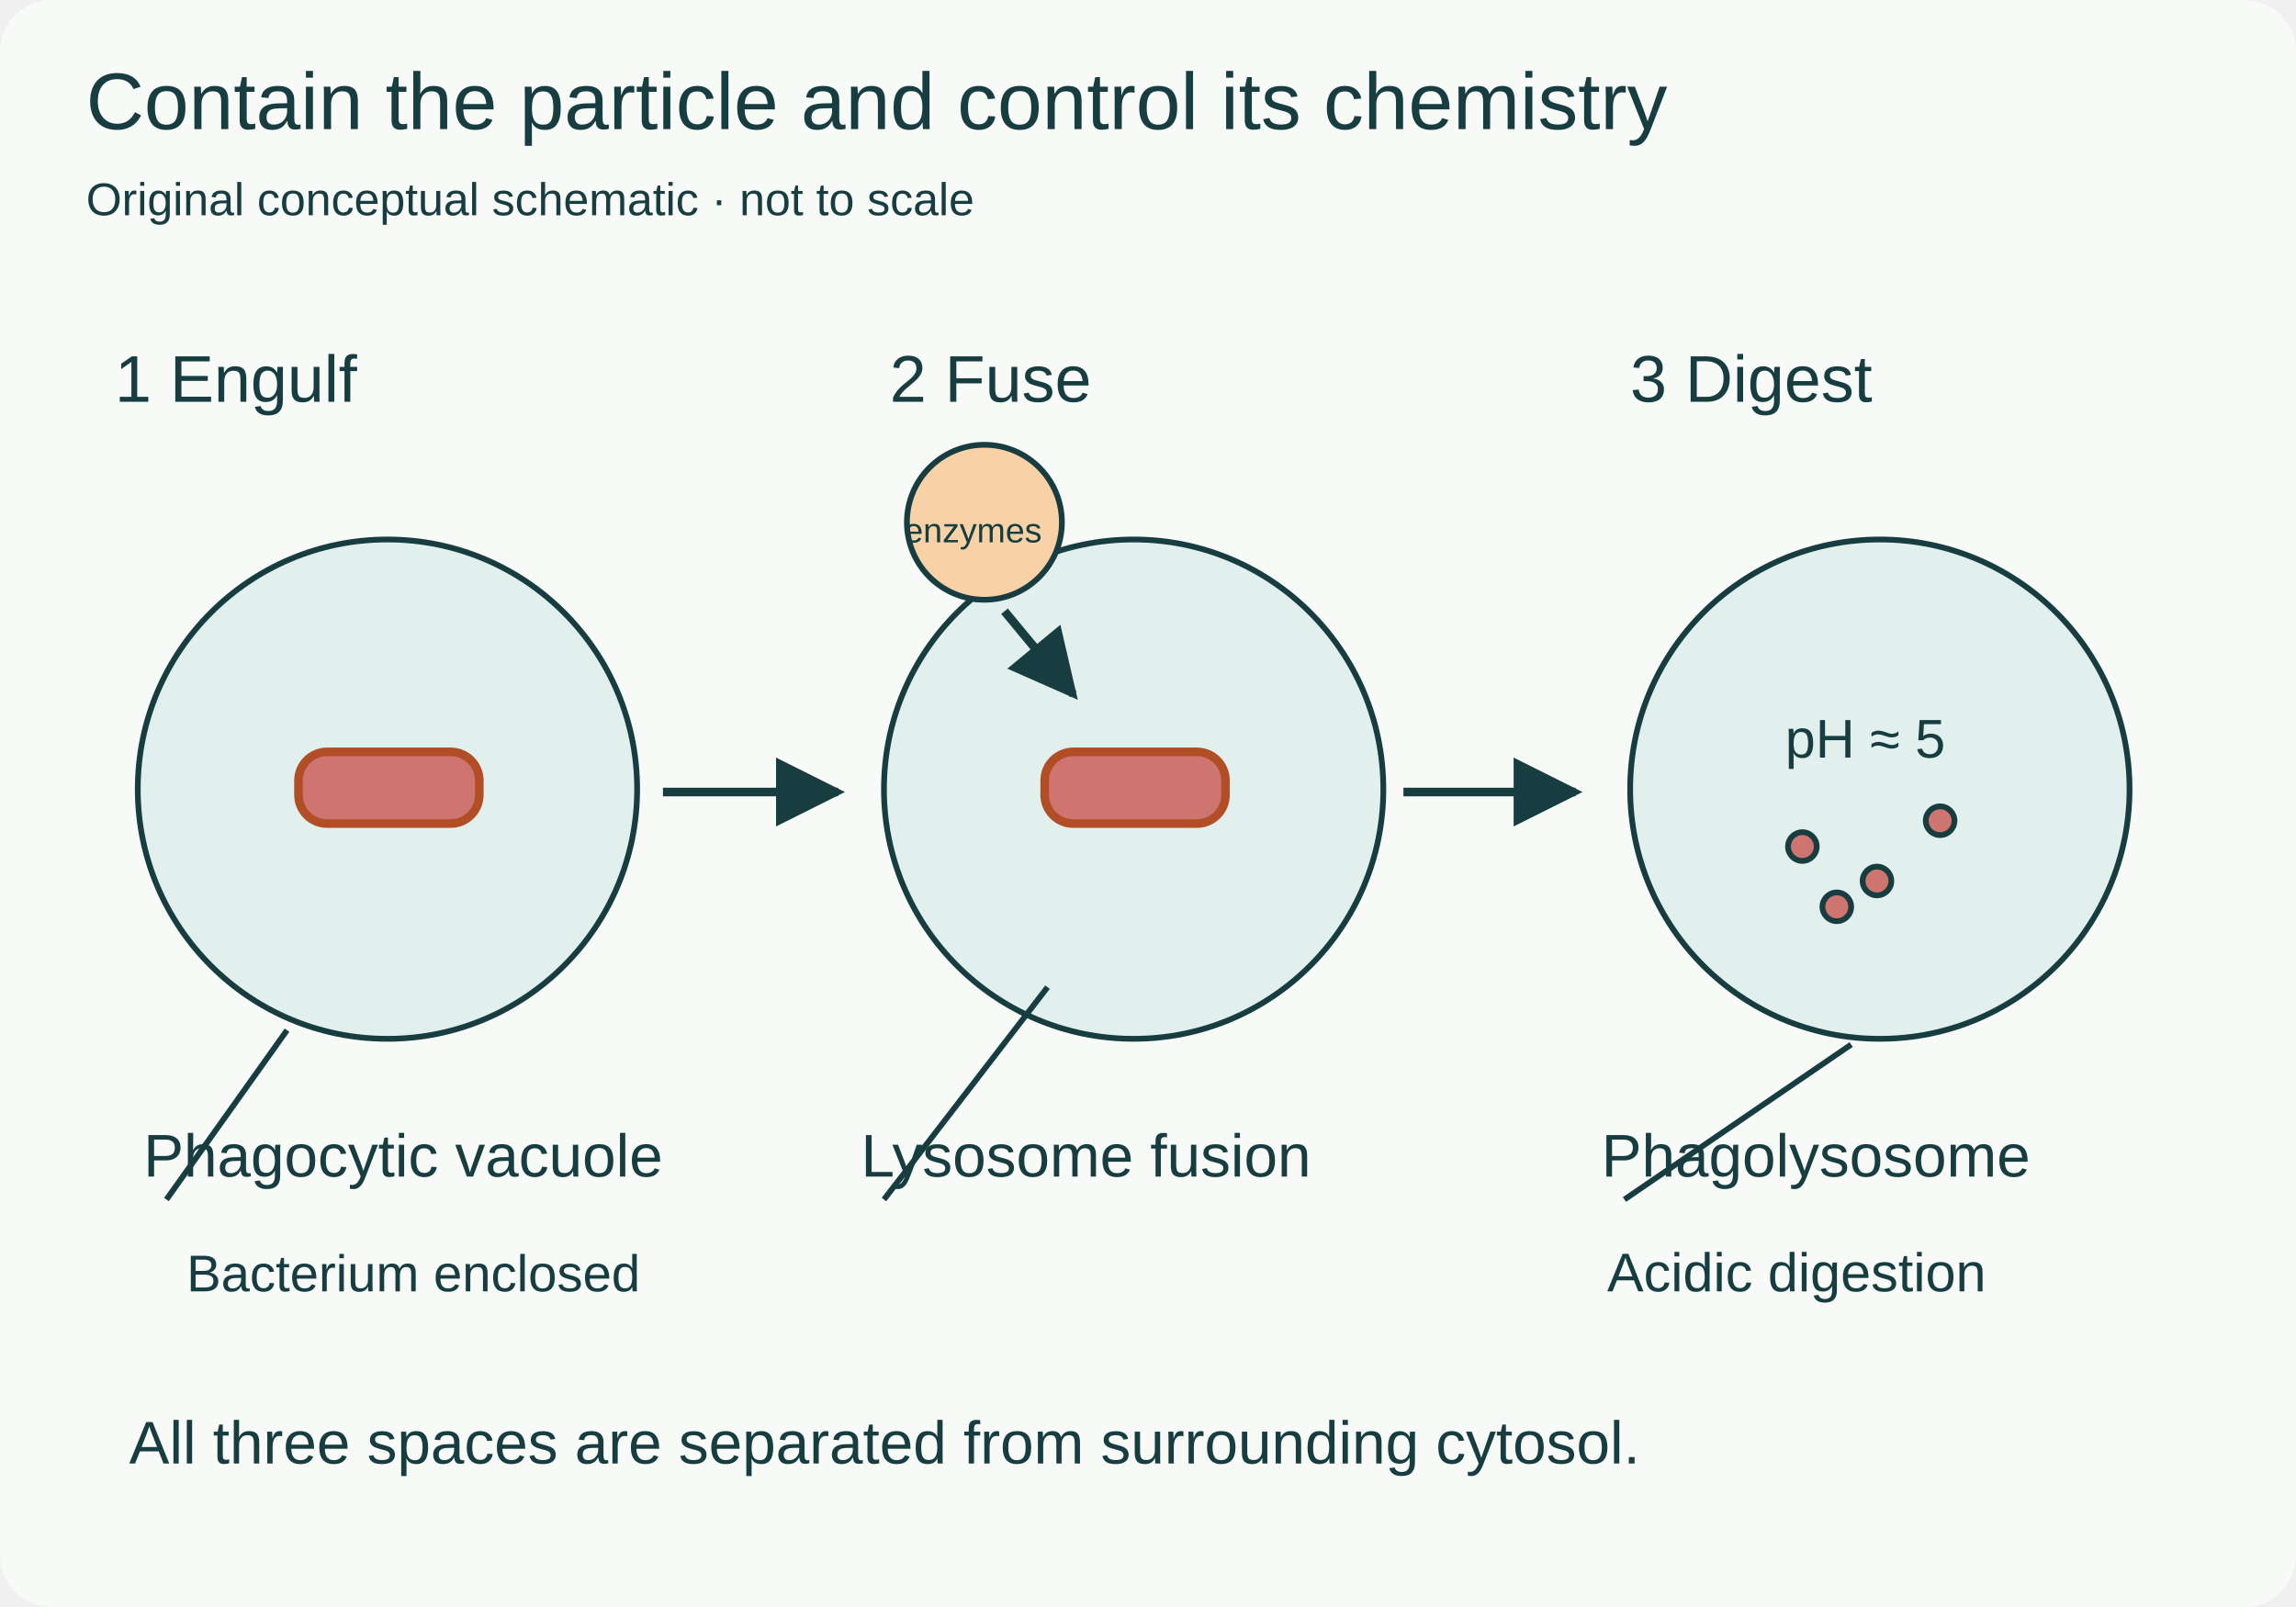
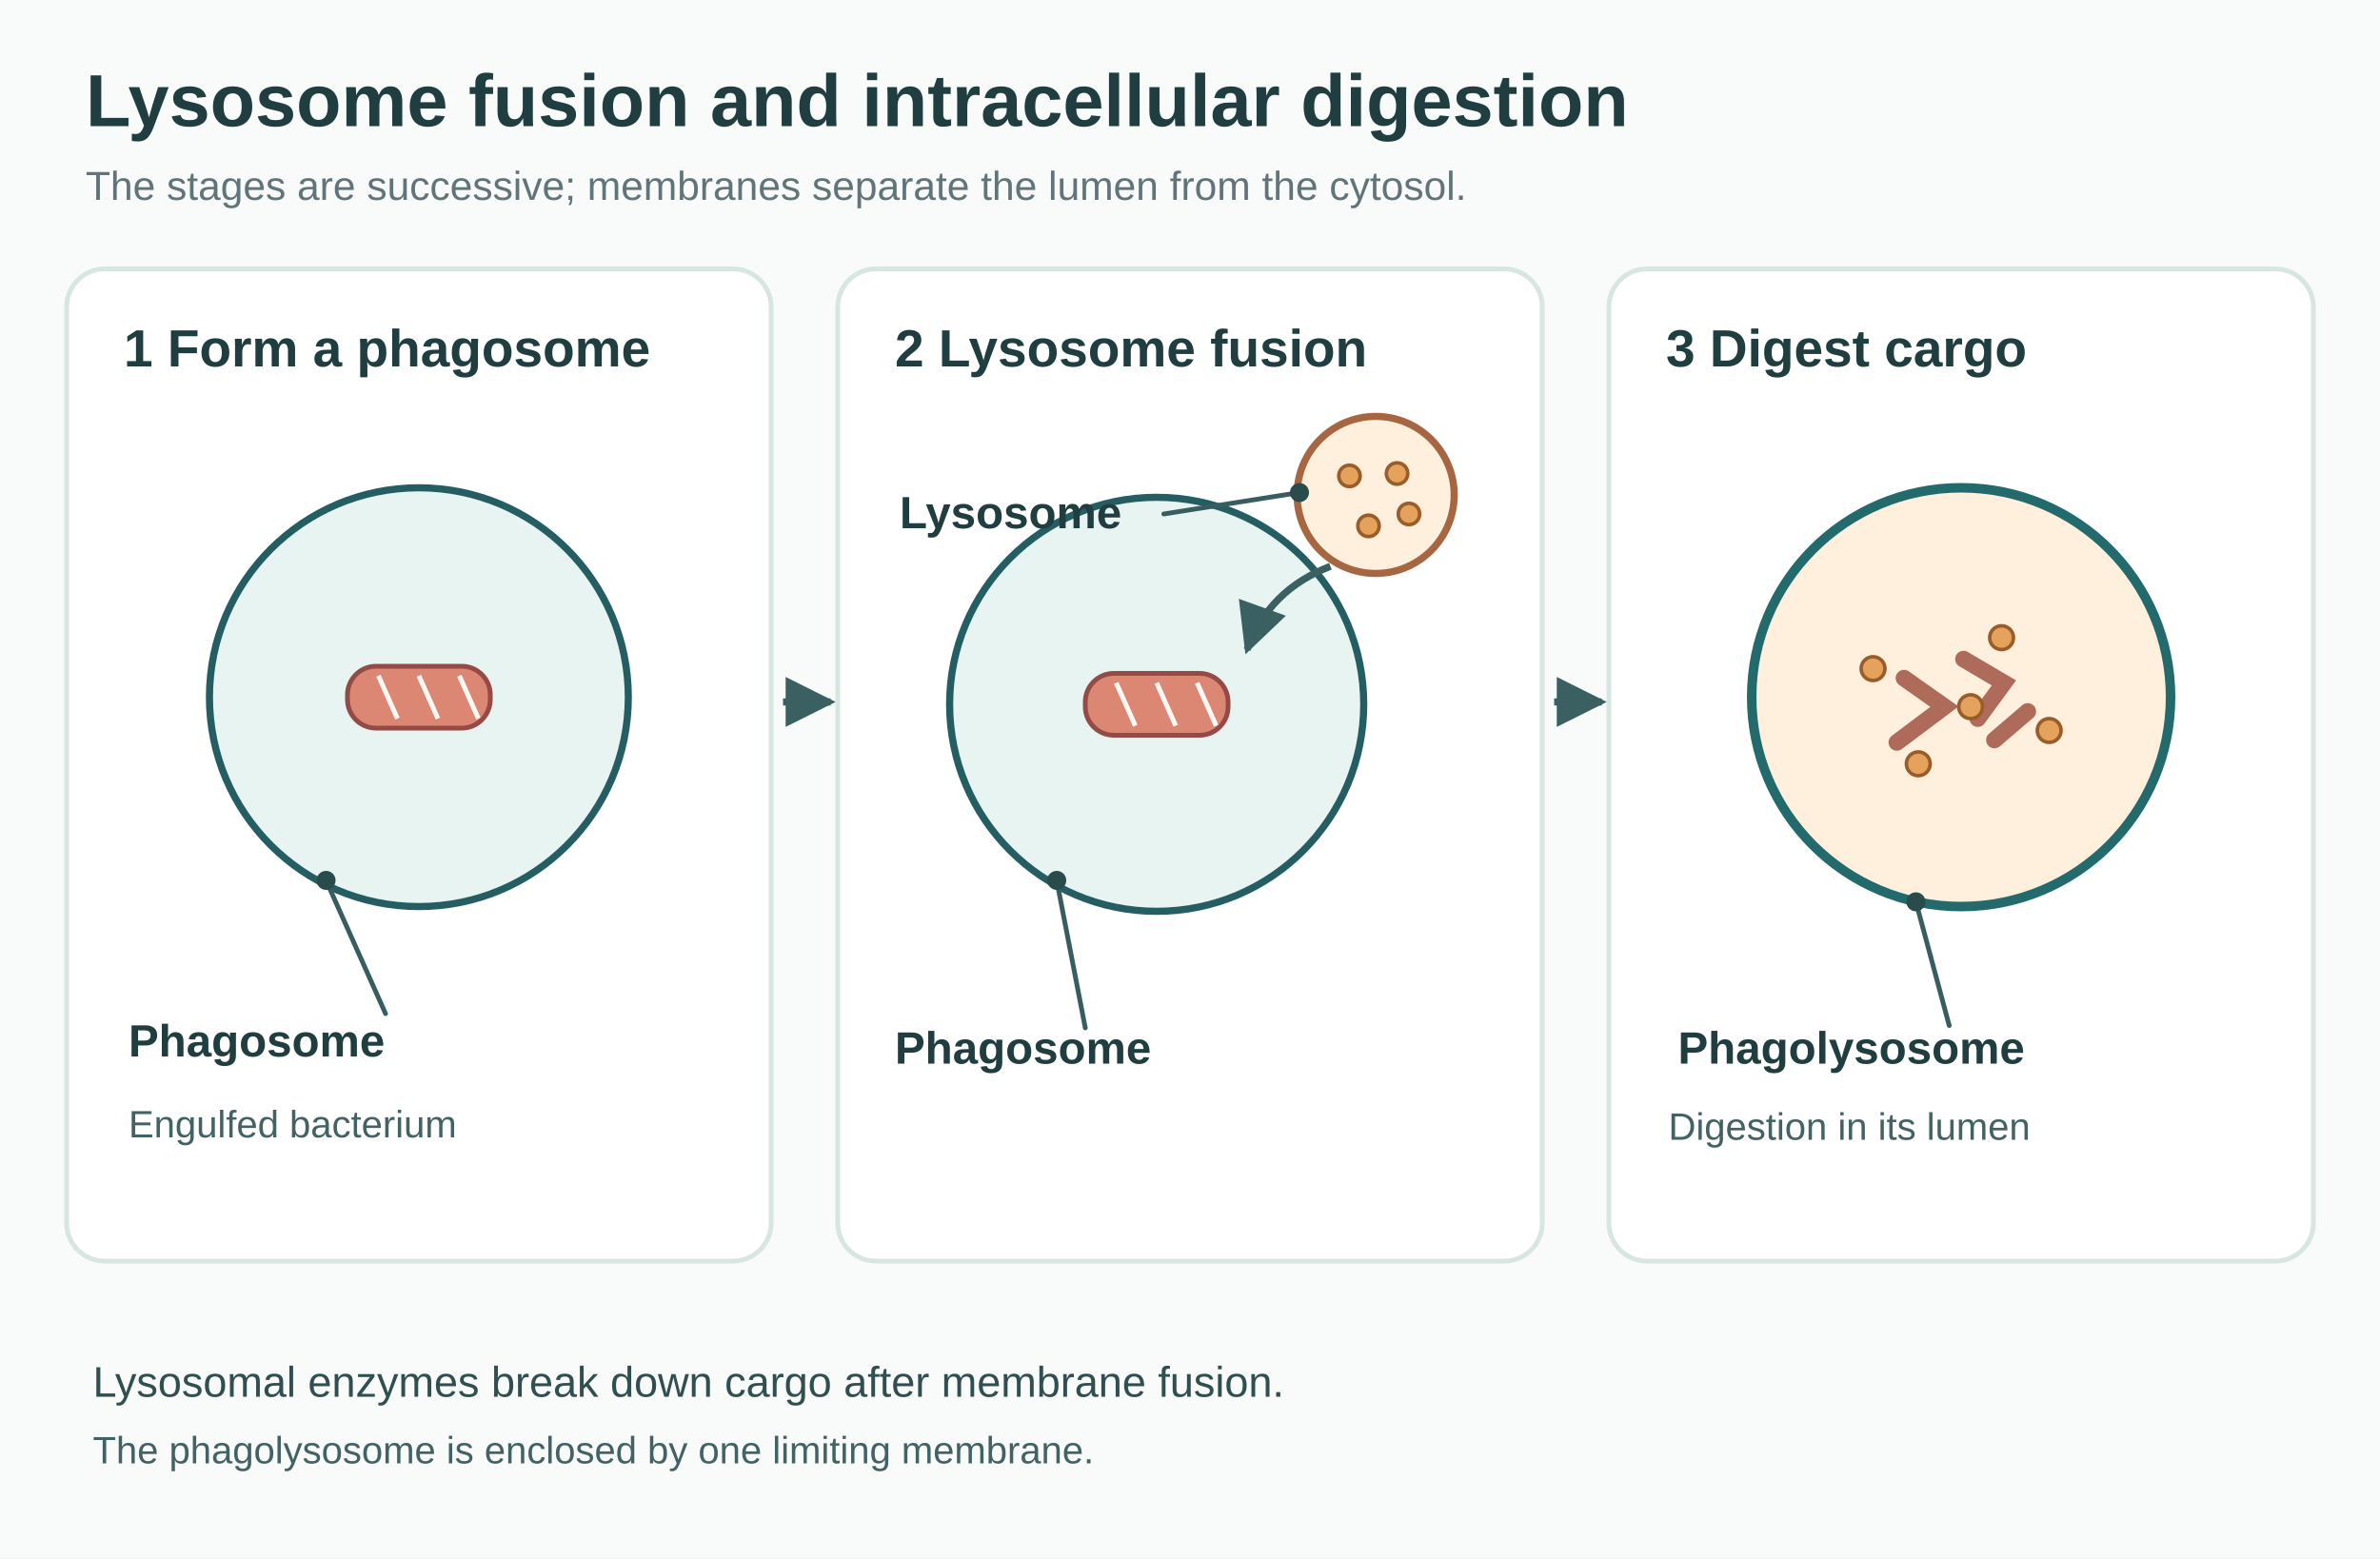
- <svg xmlns="http://www.w3.org/2000/svg" viewBox="0 0 800 560" role="img" aria-labelledby="title desc">
+ <svg xmlns="http://www.w3.org/2000/svg" viewBox="0 0 1000 655" role="img" aria-labelledby="phago-title phago-desc">
  <defs>
-     <marker id="arrow" viewBox="0 0 10 10" refX="9" refY="5" markerWidth="8" markerHeight="8" orient="auto-start-reverse">
-       <path d="M0 0 L10 5 L0 10 Z" fill="#173d40" />
+     <marker id="flowArrow" viewBox="0 0 10 10" refX="9" refY="5" markerWidth="7" markerHeight="7" orient="auto">
+       <path d="M0 0 L10 5 L0 10 Z" fill="#3b6061" />
    </marker>
  </defs>
-   <rect width="800" height="560" rx="18" fill="#f7faf6" />
-   <g font-family="Arial, sans-serif">
-     <text x="30" y="45" font-size="28" fill="#173d40">Contain the particle and control its chemistry</text>
-     <text x="30" y="75" font-size="16" fill="#173d40">Original conceptual schematic · not to scale</text>
-     <text x="40" y="140" font-size="23" fill="#173d40">1  Engulf</text>
-     <text x="310" y="140" font-size="23" fill="#173d40">2  Fuse</text>
-     <text x="568" y="140" font-size="23" fill="#173d40">3  Digest</text>
-     <circle cx="135" cy="275" r="87" fill="#e2f0ed" stroke="#173d40" stroke-width="2" />
-     <circle cx="395" cy="275" r="87" fill="#e2f0ed" stroke="#173d40" stroke-width="2" />
-     <circle cx="655" cy="275" r="87" fill="#e2f0ed" stroke="#173d40" stroke-width="2" />
-     <rect x="104" y="262" width="63" height="25" rx="10" fill="#ce7570" stroke="#b14e26" stroke-width="3" />
-     <text x="50" y="410" font-size="21" fill="#173d40" data-recall-label="true">Phagocytic vacuole</text>
-     <path d="M58 418 L100 359" stroke="#173d40" stroke-width="2" fill="none" />
-     <text x="65" y="450" font-size="18" fill="#173d40">Bacterium enclosed</text>
-     <circle cx="343" cy="182" r="27" fill="#f8d1a6" stroke="#173d40" stroke-width="2" />
-     <text x="315" y="189" font-size="12" fill="#173d40">enzymes</text>
-     <path d="M350 213 L374 242" stroke="#173d40" stroke-width="3" fill="none" marker-end="url(#arrow)" />
-     <rect x="364" y="262" width="63" height="25" rx="10" fill="#ce7570" stroke="#b14e26" stroke-width="3" />
-     <text x="300" y="410" font-size="21" fill="#173d40" data-recall-label="true">Lysosome fusion</text>
-     <path d="M308 418 L365 344" stroke="#173d40" stroke-width="2" fill="none" />
-     <text x="622" y="264" font-size="19" fill="#173d40">pH ≈ 5</text>
-     <circle cx="628" cy="295" r="5" fill="#ce7570" stroke="#173d40" stroke-width="2" />
-     <circle cx="654" cy="307" r="5" fill="#ce7570" stroke="#173d40" stroke-width="2" />
-     <circle cx="676" cy="286" r="5" fill="#ce7570" stroke="#173d40" stroke-width="2" />
-     <circle cx="640" cy="316" r="5" fill="#ce7570" stroke="#173d40" stroke-width="2" />
-     <text x="558" y="410" font-size="21" fill="#173d40" data-recall-label="true">Phagolysosome</text>
-     <path d="M566 418 L645 364" stroke="#173d40" stroke-width="2" fill="none" />
-     <text x="560" y="450" font-size="19" fill="#173d40">Acidic digestion</text>
-     <path d="M231 276 L292 276" stroke="#173d40" stroke-width="3" fill="none" marker-end="url(#arrow)" />
-     <path d="M489 276 L549 276" stroke="#173d40" stroke-width="3" fill="none" marker-end="url(#arrow)" />
-     <text x="45" y="510" font-size="21" fill="#173d40">All three spaces are separated from surrounding cytosol.</text>
-   </g>
+   <style>text{font-family:Arial,Helvetica,sans-serif;fill:#203d40}.title{font-size:31px;font-weight:700}.subtitle{font-size:17px;fill:#61747a}.step{font-size:22px;font-weight:700}.label{font-size:19px;font-weight:600}.small{font-size:16px;fill:#436264}.note{font-size:18px;fill:#314e51}.leader{stroke:#385d61;stroke-width:2;fill:none;stroke-linecap:round;stroke-linejoin:round}.membrane{stroke:#236a6c;stroke-width:4;fill:none}.flow{stroke:#3b6061;stroke-width:3;fill:none;marker-end:url(#flowArrow)}.bacteria{fill:#db8774;stroke:#944b46;stroke-width:2}.enzyme{fill:#e4a25c;stroke:#995d2c;stroke-width:1.5}</style>
+   <rect width="1000" height="655" fill="#f8fbfa" />
+   <text x="36" y="53" class="title">Lysosome fusion and intracellular digestion</text>
+   <text x="36" y="84" class="subtitle">The stages are successive; membranes separate the lumen from the cytosol.</text>
+   <rect x="28" y="113" width="296" height="417" rx="16" fill="#fff" stroke="#d7e5e3" stroke-width="2" />
+   <rect x="352" y="113" width="296" height="417" rx="16" fill="#fff" stroke="#d7e5e3" stroke-width="2" />
+   <rect x="676" y="113" width="296" height="417" rx="16" fill="#fff" stroke="#d7e5e3" stroke-width="2" />
+   <text x="52" y="154" class="step">1   Form a phagosome</text>
+   <text x="376" y="154" class="step">2   Lysosome fusion</text>
+   <text x="700" y="154" class="step">3   Digest cargo</text>
+   <ellipse cx="176" cy="293" rx="88" ry="88" fill="#e8f4f1" stroke="#245e63" stroke-width="3" />
+   <rect x="146" y="280" width="60" height="26" rx="12" class="bacteria" />
+   <path d="M159 284 l8 18" stroke="#fff9f6" stroke-width="2" />
+   <path d="M176 284 l8 18" stroke="#fff9f6" stroke-width="2" />
+   <path d="M193 284 l8 18" stroke="#fff9f6" stroke-width="2" />
+   <text x="54" y="444" class="label" data-recall-label="true">Phagosome</text>
+   <path class="leader" d="M162 426 L137 370" />
+   <circle cx="137" cy="370" r="4" fill="#294b4b" />
+   <text x="54" y="478" class="small">Engulfed bacterium</text>
+   <ellipse cx="486" cy="296" rx="87" ry="87" fill="#e8f4f1" stroke="#245e63" stroke-width="3" />
+   <rect x="456" y="283" width="60" height="26" rx="12" class="bacteria" />
+   <path d="M469 287 l8 18" stroke="#fff9f6" stroke-width="2" />
+   <path d="M486 287 l8 18" stroke="#fff9f6" stroke-width="2" />
+   <path d="M503 287 l8 18" stroke="#fff9f6" stroke-width="2" />
+   <ellipse cx="578" cy="208" rx="33" ry="33" fill="#fff0dd" stroke="#a76642" stroke-width="3" />
+   <circle cx="567" cy="200" r="4.5" class="enzyme" />
+   <circle cx="587" cy="199" r="4.5" class="enzyme" />
+   <circle cx="575" cy="221" r="4.5" class="enzyme" />
+   <circle cx="592" cy="216" r="4.5" class="enzyme" />
+   <path d="M559 238 Q533 248 524 273" class="flow" />
+   <text x="376" y="447" class="label" data-recall-label="true">Phagosome</text>
+   <path class="leader" d="M456 432 L444 370" />
+   <circle cx="444" cy="370" r="4" fill="#294b4b" />
+   <text x="378" y="222" class="label" data-recall-label="true">Lysosome</text>
+   <path class="leader" d="M489 216 L546 207" />
+   <circle cx="546" cy="207" r="4" fill="#294b4b" />
+   <ellipse cx="824" cy="293" rx="88" ry="88" fill="#fff0dd" stroke="#236a6c" stroke-width="4" />
+   <path d="M800 285 l17 12 -20 15 M825 277 l17 10 -11 15 M838 311 l14 -12" stroke="#ae6b5a" stroke-width="7" stroke-linecap="round" fill="none" />
+   <circle cx="787" cy="281" r="5" class="enzyme" />
+   <circle cx="806" cy="321" r="5" class="enzyme" />
+   <circle cx="841" cy="268" r="5" class="enzyme" />
+   <circle cx="861" cy="307" r="5" class="enzyme" />
+   <circle cx="828" cy="297" r="5" class="enzyme" />
+   <text x="705" y="447" class="label" data-recall-label="true">Phagolysosome</text>
+   <path class="leader" d="M819 431 L805 379" />
+   <circle cx="805" cy="379" r="4" fill="#294b4b" />
+   <text x="701" y="479" class="small">Digestion in its lumen</text>
+   <path d="M329 295 H349" class="flow" />
+   <path d="M653 295 H673" class="flow" />
+   <text x="39" y="587" class="note">Lysosomal enzymes break down cargo after membrane fusion.</text>
+   <text x="39" y="615" class="small">The phagolysosome is enclosed by one limiting membrane.</text>
</svg>
